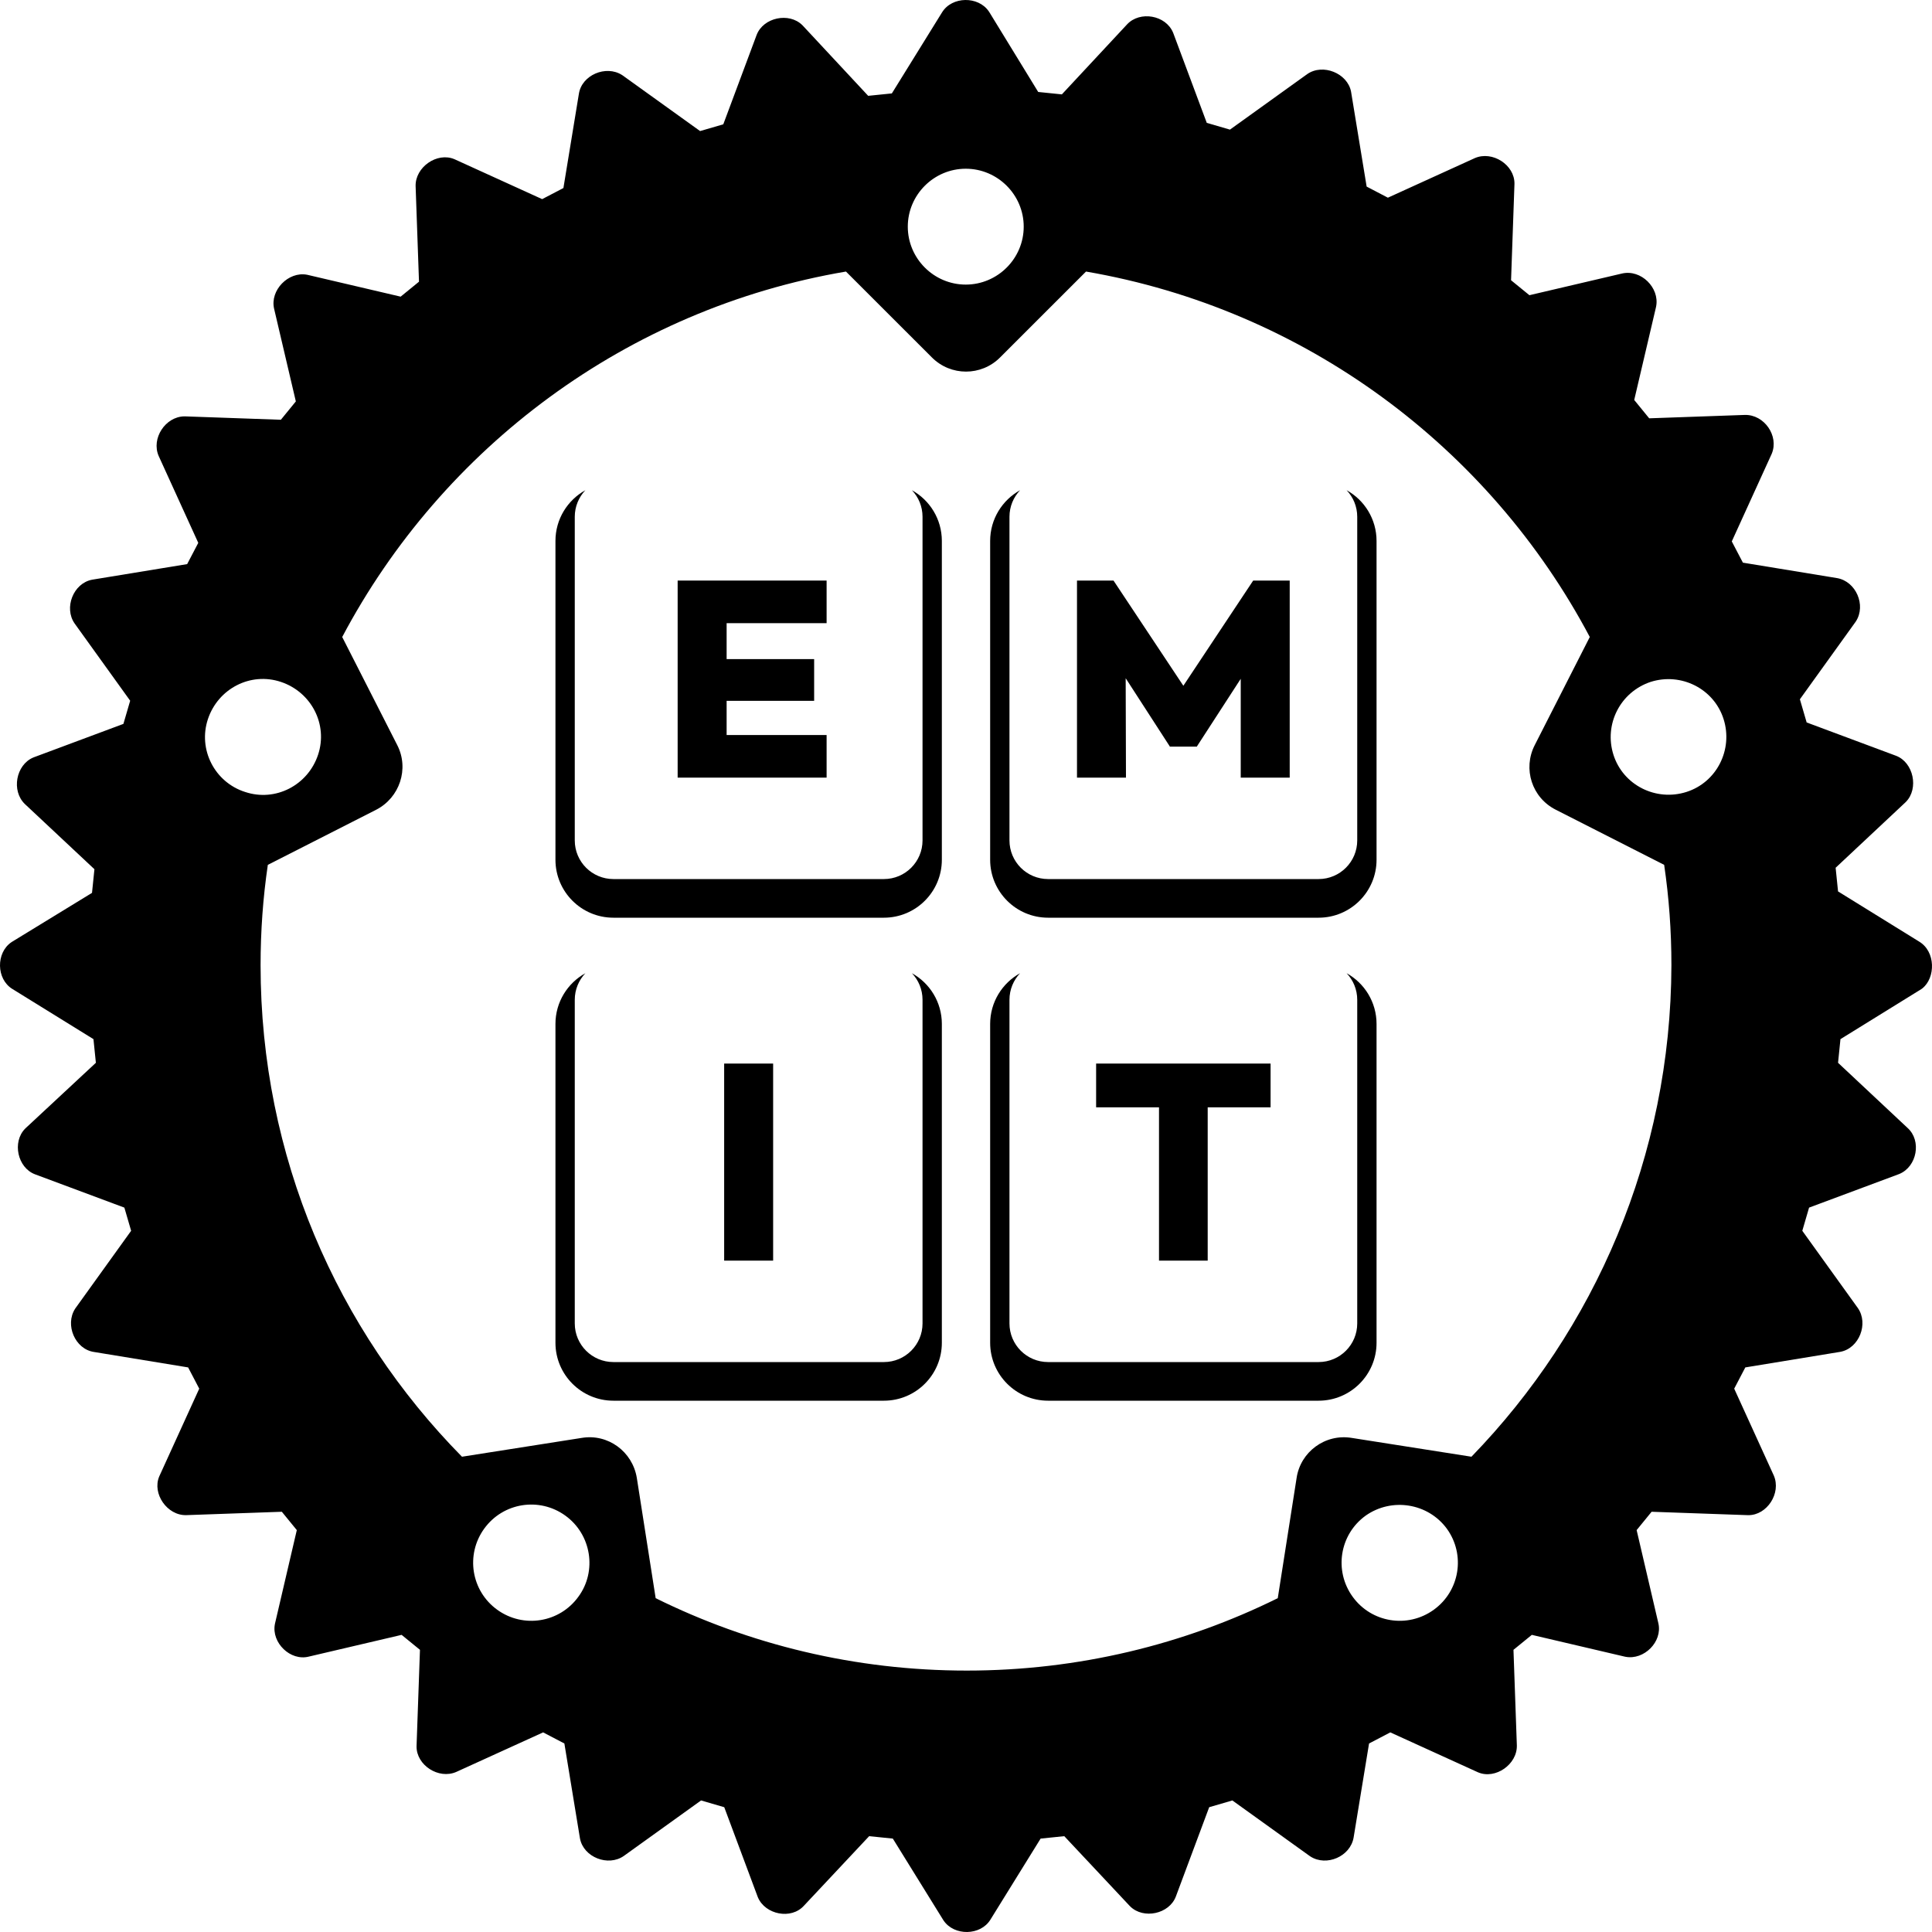
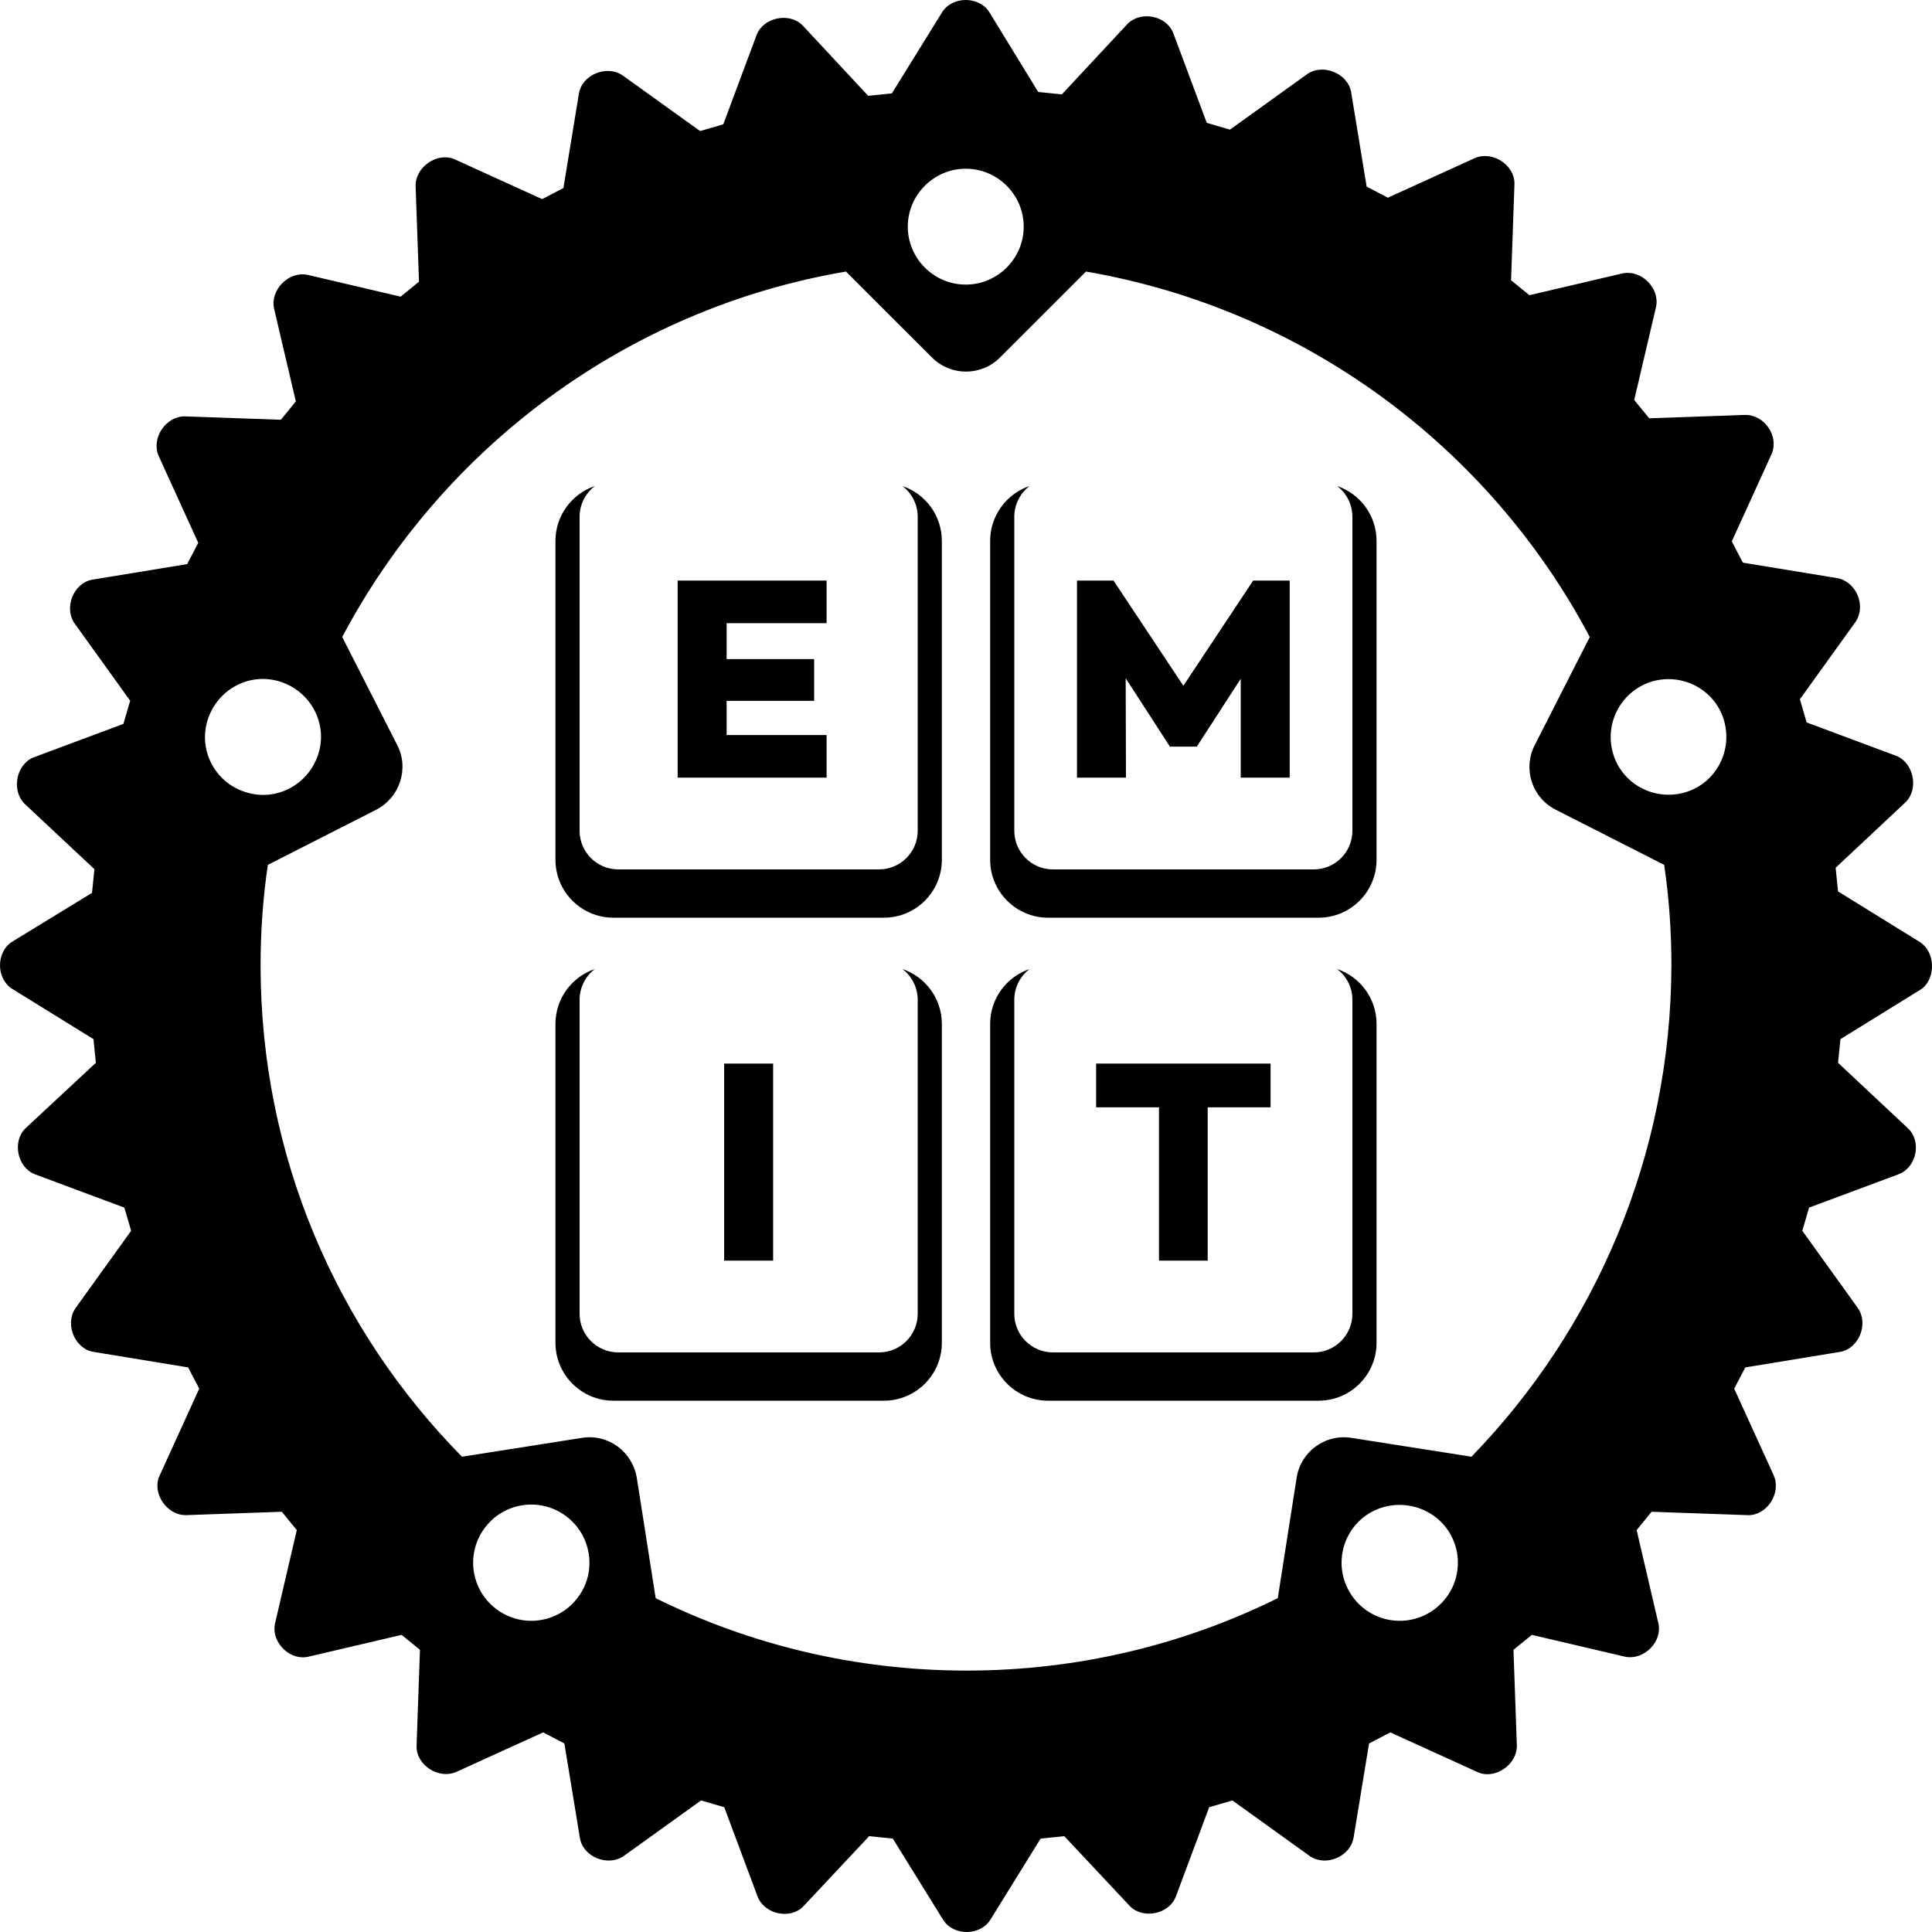
<svg xmlns="http://www.w3.org/2000/svg" width="400px" height="400px" viewBox="0 0 400 400" version="1.1">
  <g id="logo" stroke="none" stroke-width="1" fill="none" fill-rule="evenodd">
    <path d="M204.721,2.353 L204.849,2.549 L214.949,19.04 L219.849,19.54 L233.349,5.047 C236,2.202 241.35,3.113 242.868,6.742 L242.949,6.947 L249.849,25.437 L254.649,26.837 L270.648,15.342 C273.89,13.084 278.966,15.167 279.713,18.937 L279.748,19.14 L282.948,38.631 L287.348,40.93 L305.348,32.734 C308.984,31.162 313.586,34.127 313.554,38.025 L313.548,38.231 L312.848,58.021 L316.648,61.119 L335.848,56.622 C339.779,55.738 343.613,59.584 342.89,63.417 L342.848,63.618 L338.348,82.809 L341.448,86.607 L361.248,85.907 C365.277,85.809 368.341,90.248 366.832,93.911 L366.748,94.103 L358.548,112.094 L360.848,116.492 L380.348,119.69 C384.276,120.377 386.372,125.307 384.267,128.607 L384.148,128.786 L372.648,144.778 L374.048,149.575 L392.548,156.472 C396.18,157.846 397.307,163.266 394.602,166.017 L394.448,166.167 L380.048,179.66 L380.548,184.558 L397.348,194.953 C400.779,197.01 400.75,202.431 398.015,204.62 L397.848,204.748 L381.048,215.142 L380.548,220.04 L394.948,233.533 C397.893,236.183 396.886,241.53 393.252,243.048 L393.048,243.128 L374.548,250.025 L373.148,254.823 L384.648,270.815 C386.907,274.055 384.92,279.129 381.057,279.874 L380.848,279.91 L361.348,283.108 L359.048,287.506 L367.248,305.497 C368.82,309.132 365.853,313.731 361.954,313.699 L361.748,313.693 L341.948,312.994 L338.848,316.792 L343.348,336.082 C344.232,339.913 340.384,343.744 336.55,343.021 L336.348,342.979 L317.148,338.481 L313.348,341.579 L314.048,361.369 C314.146,365.298 309.609,368.455 306.035,366.95 L305.848,366.867 L287.848,358.671 L283.448,360.97 L280.248,380.46 C279.561,384.386 274.629,386.481 271.327,384.377 L271.148,384.258 L255.149,372.764 L250.349,374.163 L243.449,392.654 C242.074,396.285 236.747,397.41 233.999,394.707 L233.849,394.553 L220.349,380.16 L215.449,380.66 L205.049,397.451 C202.99,400.783 197.567,400.848 195.376,397.647 L195.249,397.451 L184.849,380.66 L179.949,380.16 L166.449,394.553 C163.798,397.497 158.448,396.394 156.929,392.853 L156.849,392.654 L149.949,374.163 L145.149,372.764 L129.149,384.258 C125.907,386.516 120.831,384.53 120.085,380.668 L120.049,380.46 L116.849,360.97 L112.449,358.671 L94.449,366.867 C90.813,368.438 86.211,365.473 86.243,361.575 L86.249,361.369 L86.949,341.579 L83.15,338.481 L63.95,342.979 C60.116,343.961 56.185,340.114 56.908,336.28 L56.95,336.082 L61.45,316.792 L58.35,312.994 L38.55,313.693 C34.619,313.791 31.46,309.256 32.966,305.684 L33.05,305.497 L41.25,287.506 L38.95,283.108 L19.45,279.91 C15.52,279.321 13.424,274.294 15.533,270.99 L15.65,270.815 L27.15,254.823 L25.75,250.025 L7.25,243.128 C3.617,241.755 2.491,236.43 5.196,233.683 L5.35,233.533 L19.85,220.04 L19.35,215.142 L2.55,204.748 C-0.783,202.69 -0.849,197.27 2.354,195.08 L2.55,194.953 L19.05,184.858 L19.55,179.96 L5.15,166.467 C2.303,163.719 3.311,158.37 6.851,156.852 L7.05,156.772 L25.55,149.875 L26.95,145.077 L15.45,129.085 C13.19,125.845 15.178,120.771 19.041,120.026 L19.25,119.99 L38.75,116.792 L41.05,112.394 L32.85,94.403 C31.277,90.768 34.244,86.265 38.144,86.206 L38.35,86.207 L58.15,86.907 L61.25,83.108 L56.75,63.918 C55.865,60.087 59.713,56.16 63.548,56.879 L63.75,56.922 L82.95,61.419 L86.749,58.321 L86.049,38.531 C85.951,34.602 90.489,31.445 94.062,32.95 L94.249,33.033 L112.249,41.229 L116.649,38.931 L119.849,19.44 C120.439,15.512 125.468,13.418 128.774,15.525 L128.949,15.642 L144.949,27.136 L149.749,25.737 L156.649,7.246 C158.024,3.615 163.35,2.49 166.099,5.193 L166.249,5.347 L179.749,19.84 L184.649,19.34 L195.049,2.549 C197.108,-0.783 202.531,-0.848 204.721,2.353 Z M224.849,56.222 L207.049,74.013 C203.149,77.911 196.849,77.911 192.949,74.013 L192.949,74.013 L175.149,56.222 C129.849,63.918 91.649,92.604 70.85,131.884 L70.85,131.884 L82.25,154.273 C84.75,159.17 82.75,165.167 77.85,167.666 L77.85,167.666 L55.45,179.06 C54.45,185.857 53.95,192.754 53.95,199.85 C53.95,239.43 69.75,275.312 95.649,301.599 L95.649,301.599 L120.449,297.701 C125.849,296.802 130.949,300.5 131.849,305.997 L131.849,305.997 L135.749,330.885 C155.149,340.48 177.049,345.877 200.149,345.877 C223.249,345.877 245.149,340.48 264.548,330.885 L264.548,330.885 L268.448,305.997 C269.248,300.6 274.348,296.802 279.848,297.701 L279.848,297.701 L304.648,301.599 C330.148,275.312 345.948,239.43 346.048,199.85 C346.048,192.754 345.548,185.857 344.548,179.06 L344.548,179.06 L322.148,167.666 C317.148,165.167 315.248,159.17 317.748,154.273 L317.748,154.273 L329.148,131.884 C308.348,92.604 270.148,64.018 224.849,56.222 L224.849,56.222 Z M100.249,316.492 C96.349,321.889 97.549,329.385 102.949,333.283 C108.349,337.181 115.849,335.982 119.749,330.585 C123.649,325.287 122.449,317.691 117.049,313.793 C111.649,309.895 104.149,311.094 100.249,316.492 Z M282.748,313.793 C277.348,317.691 276.148,325.187 280.048,330.585 C283.948,335.982 291.448,337.181 296.848,333.283 C302.248,329.385 303.448,321.889 299.548,316.492 C295.648,311.194 288.148,309.995 282.748,313.793 Z M43.05,148.876 C40.95,155.172 44.45,161.969 50.75,163.968 C57.05,166.067 63.75,162.569 65.85,156.272 C67.95,149.975 64.45,143.278 58.15,141.179 C51.85,139.08 45.15,142.579 43.05,148.876 Z M341.748,141.179 C335.448,143.278 332.048,149.975 334.048,156.272 C336.048,162.569 342.848,165.967 349.148,163.968 C355.448,161.969 358.848,155.172 356.848,148.876 C354.848,142.579 348.048,139.18 341.748,141.179 Z M199.949,34.933 C193.349,34.933 187.949,40.33 187.949,46.927 C187.949,53.523 193.349,58.921 199.949,58.921 C206.549,58.921 211.949,53.523 211.949,46.927 C211.949,40.33 206.549,34.933 199.949,34.933 Z" id="Cog" fill="#000000" fill-rule="nonzero" />
-     <g id="Keys" transform="translate(115, 101)" fill="#000000">
-       <g id="e">
-         <path d="M80,11 L80,77 C80,83.627 74.627,89 68,89 L12,89 C5.373,89 0,83.627 0,77 L0,11 C0,6.478 2.501,2.541 6.195,0.495 C4.835,1.929 4,3.867 4,6 L4,73 C4,77.418 7.582,81 12,81 L68,81 C72.418,81 76,77.418 76,73 L76,6 C76,3.867 75.165,1.929 73.805,0.495 C77.499,2.541 80,6.478 80,11 Z" id="Path" />
-         <polygon id="E" fill-rule="nonzero" points="35.44 28.02 35.44 35.46 53.56 35.46 53.56 44.1 35.44 44.1 35.44 51.18 56.14 51.18 56.14 60 25.3 60 25.3 19.2 56.14 19.2 56.14 28.02" />
-       </g>
-       <g id="m" transform="translate(90, 0)">
-         <path d="M80,11 L80,77 C80,83.627 74.627,89 68,89 L12,89 C5.373,89 0,83.627 0,77 L0,11 C0,6.478 2.501,2.541 6.195,0.495 C4.835,1.929 4,3.867 4,6 L4,73 C4,77.418 7.582,81 12,81 L68,81 C72.418,81 76,77.418 76,73 L76,6 C76,3.867 75.165,1.929 73.805,0.495 C77.499,2.541 80,6.478 80,11 Z" id="Path" />
-         <polygon id="M" fill-rule="nonzero" points="62.02 19.2 62.02 60 51.88 60 51.88 39.54 42.82 53.52 42.82 53.58 37.18 53.58 37.18 53.52 28.06 39.42 28.12 60 17.98 60 17.98 19.2 25.54 19.2 40 40.98 54.46 19.2" />
-       </g>
-       <g id="i" transform="translate(0, 100)">
-         <path d="M80,11 L80,77 C80,83.627 74.627,89 68,89 L12,89 C5.373,89 0,83.627 0,77 L0,11 C0,6.478 2.501,2.541 6.195,0.495 C4.835,1.929 4,3.867 4,6 L4,73 C4,77.418 7.582,81 12,81 L68,81 C72.418,81 76,77.418 76,73 L76,6 C76,3.867 75.165,1.929 73.805,0.495 C77.499,2.541 80,6.478 80,11 Z" id="Path" />
-         <polygon id="I" fill-rule="nonzero" points="45.07 19.2 45.07 60 34.93 60 34.93 19.2" />
-       </g>
-       <g id="t" transform="translate(90, 100)">
-         <path d="M80,11 L80,77 C80,83.627 74.627,89 68,89 L12,89 C5.373,89 0,83.627 0,77 L0,11 C0,6.478 2.501,2.541 6.195,0.495 C4.835,1.929 4,3.867 4,6 L4,73 C4,77.418 7.582,81 12,81 L68,81 C72.418,81 76,77.418 76,73 L76,6 C76,3.867 75.165,1.929 73.805,0.495 C77.499,2.541 80,6.478 80,11 Z" id="Path" />
-         <polygon id="T" fill-rule="nonzero" points="58.06 28.26 45.04 28.26 45.04 60 34.96 60 34.96 28.26 21.94 28.26 21.94 19.2 58.06 19.2" />
-       </g>
-     </g>
+     <path d="M276.838,200.628 C281.583,202.228 285,206.715 285,212 L285,278 C285,284.627 279.627,290 273,290 L217,290 C210.373,290 205,284.627 205,278 L205,212 C205,206.715 208.417,202.228 213.162,200.627 C211.241,202.089 210,204.4 210,207 L210,272 C210,276.418 213.582,280 218,280 L272,280 C276.418,280 280,276.418 280,272 L280,207 C280,204.4 278.759,202.089 276.838,200.628 Z M186.838,200.628 C191.583,202.228 195,206.715 195,212 L195,278 C195,284.627 189.627,290 183,290 L127,290 C120.373,290 115,284.627 115,278 L115,212 C115,206.715 118.417,202.228 123.162,200.627 C121.241,202.089 120,204.4 120,207 L120,272 C120,276.418 123.582,280 128,280 L182,280 C186.418,280 190,276.418 190,272 L190,207 C190,204.4 188.759,202.089 186.838,200.628 Z M263.06,220.2 L263.06,229.26 L250.04,229.26 L250.04,261 L239.96,261 L239.96,229.26 L226.94,229.26 L226.94,220.2 L263.06,220.2 Z M160.07,220.2 L160.07,261 L149.93,261 L149.93,220.2 L160.07,220.2 Z M276.838,100.628 C281.583,102.228 285,106.715 285,112 L285,178 C285,184.627 279.627,190 273,190 L217,190 C210.373,190 205,184.627 205,178 L205,112 C205,106.715 208.417,102.228 213.162,100.627 C211.241,102.089 210,104.4 210,107 L210,172 C210,176.418 213.582,180 218,180 L272,180 C276.418,180 280,176.418 280,172 L280,107 C280,104.4 278.759,102.089 276.838,100.628 Z M186.838,100.628 C191.583,102.228 195,106.715 195,112 L195,178 C195,184.627 189.627,190 183,190 L127,190 C120.373,190 115,184.627 115,178 L115,112 C115,106.715 118.417,102.228 123.162,100.627 C121.241,102.089 120,104.4 120,107 L120,172 C120,176.418 123.582,180 128,180 L182,180 C186.418,180 190,176.418 190,172 L190,107 C190,104.4 188.759,102.089 186.838,100.628 Z M230.54,120.2 L245,141.98 L259.46,120.2 L267.02,120.2 L267.02,161 L256.88,161 L256.88,140.54 L247.82,154.52 L247.82,154.58 L242.18,154.58 L242.18,154.52 L233.06,140.42 L233.12,161 L222.98,161 L222.98,120.2 L230.54,120.2 Z M171.14,120.2 L171.14,129.02 L150.44,129.02 L150.44,136.46 L168.56,136.46 L168.56,145.1 L150.44,145.1 L150.44,152.18 L171.14,152.18 L171.14,161 L140.3,161 L140.3,120.2 L171.14,120.2 Z" id="Keys" fill="#000000" />
  </g>
</svg>
